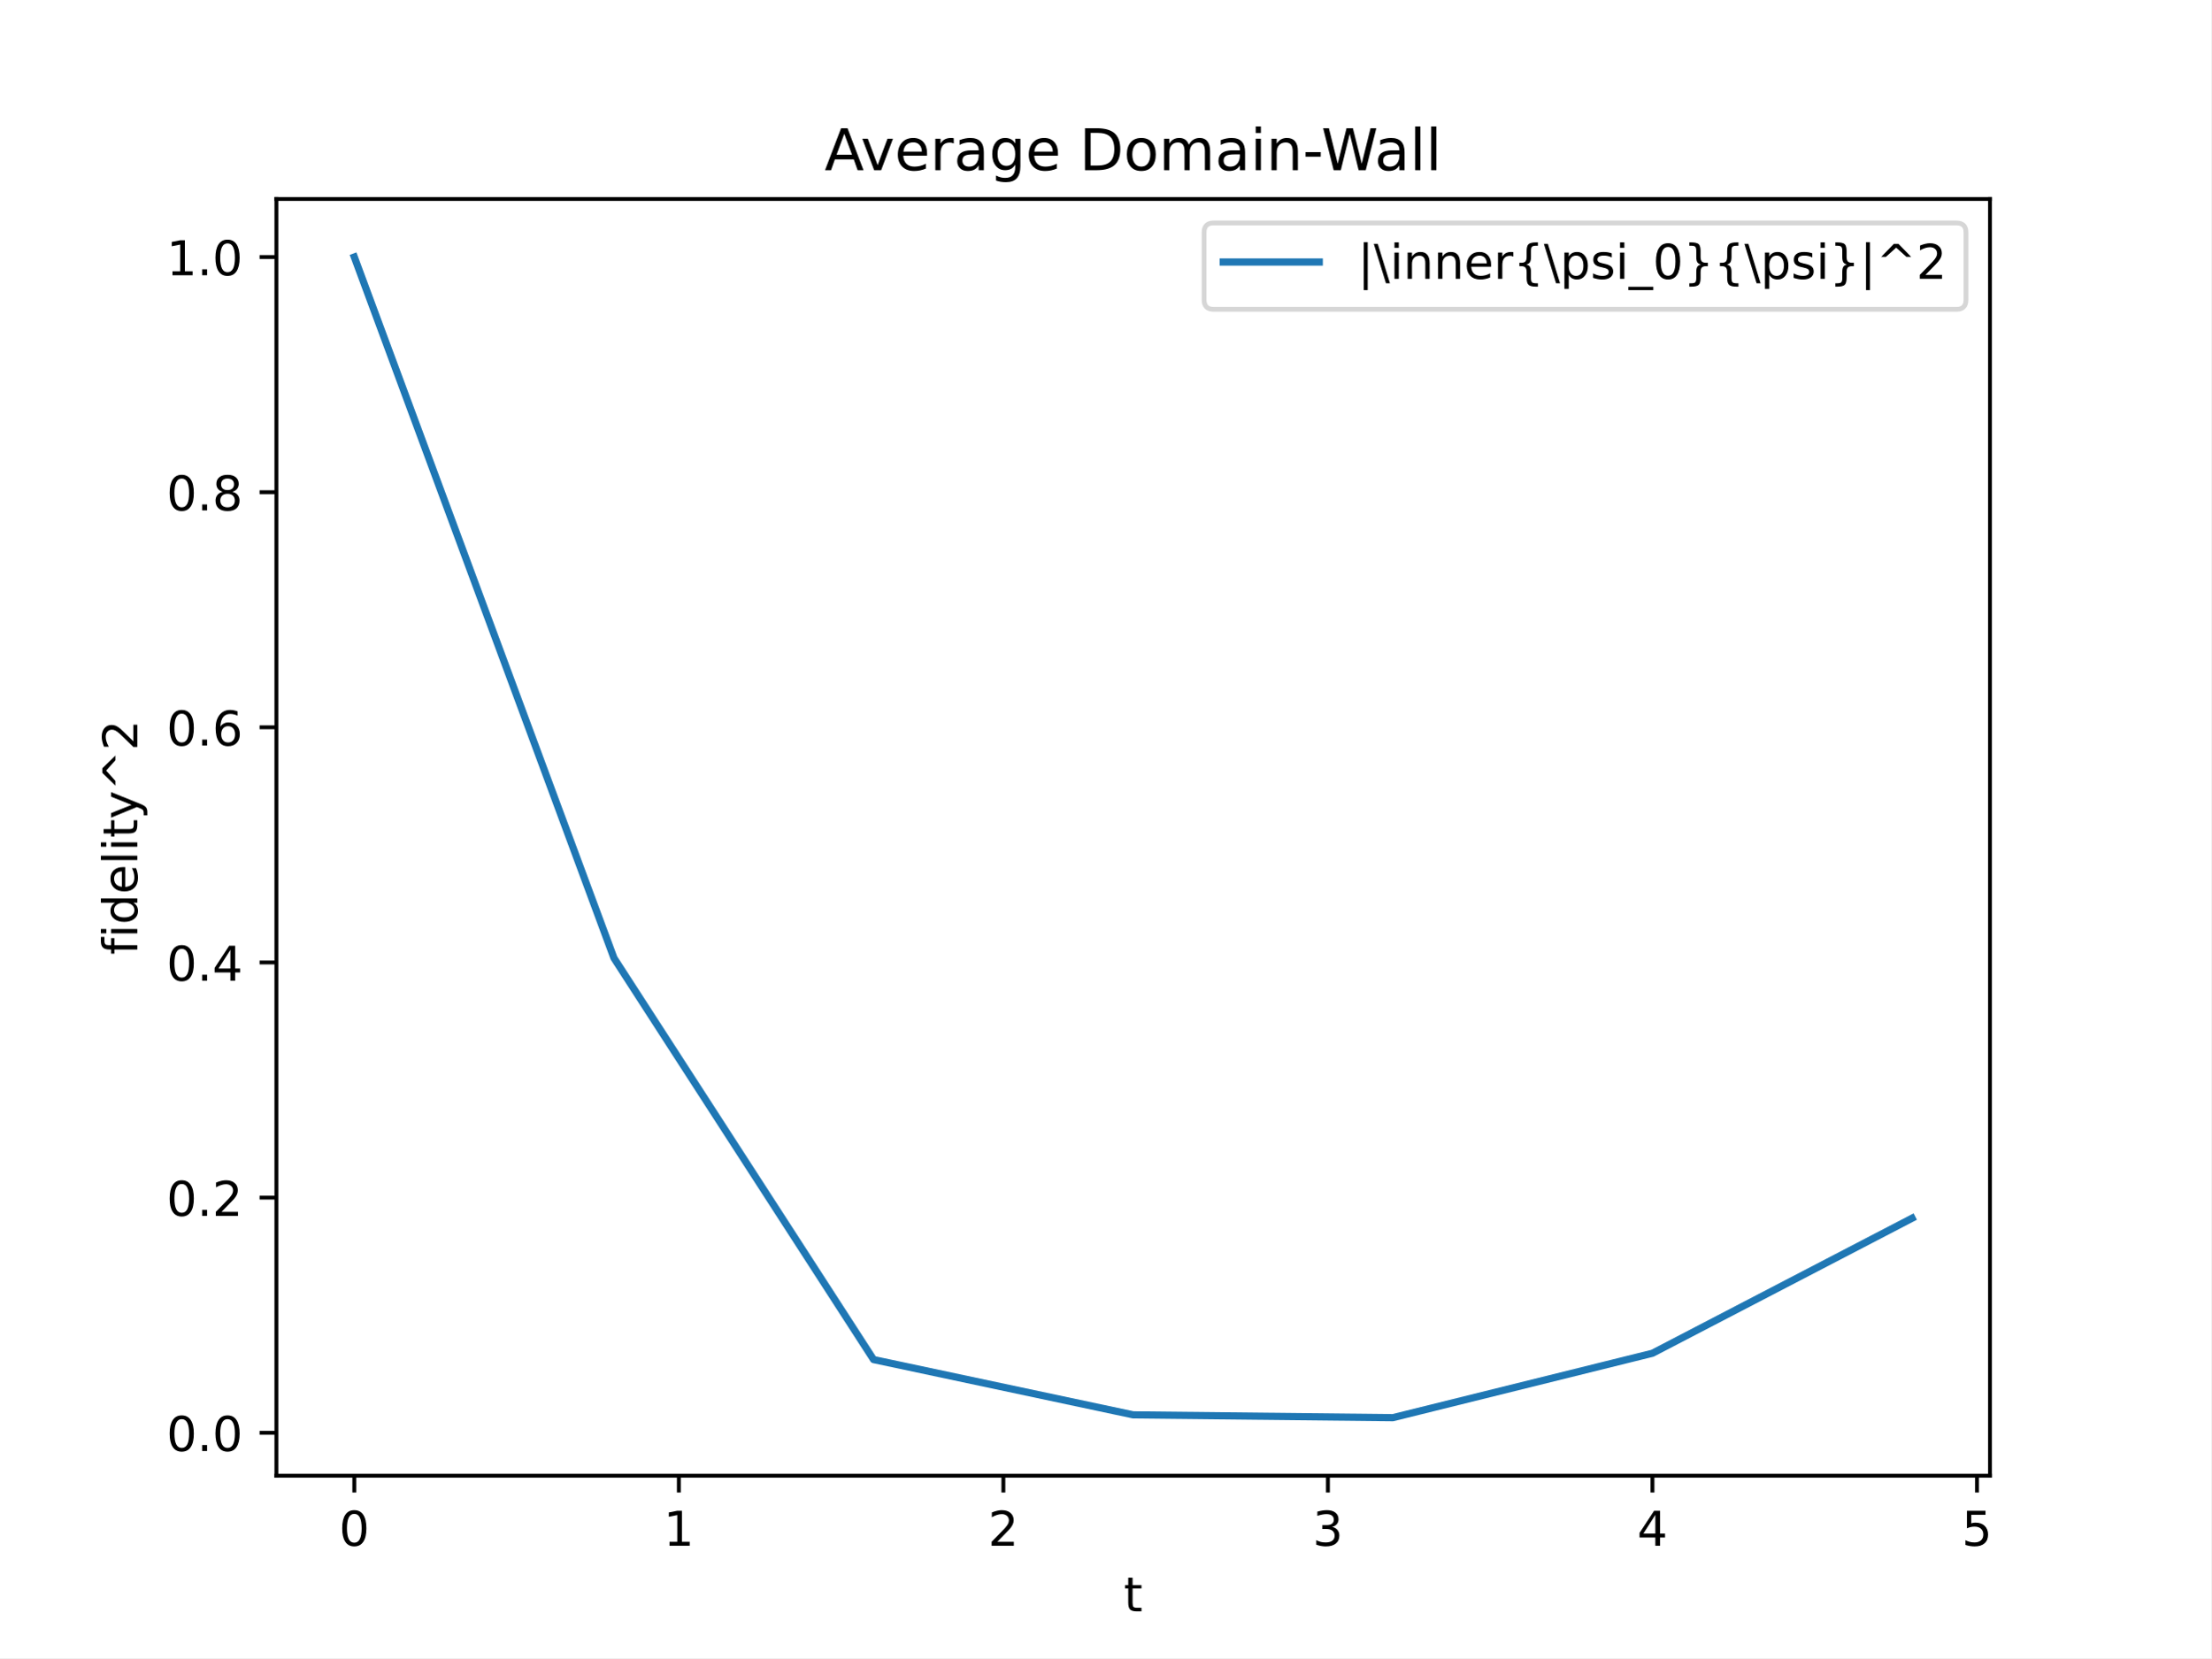
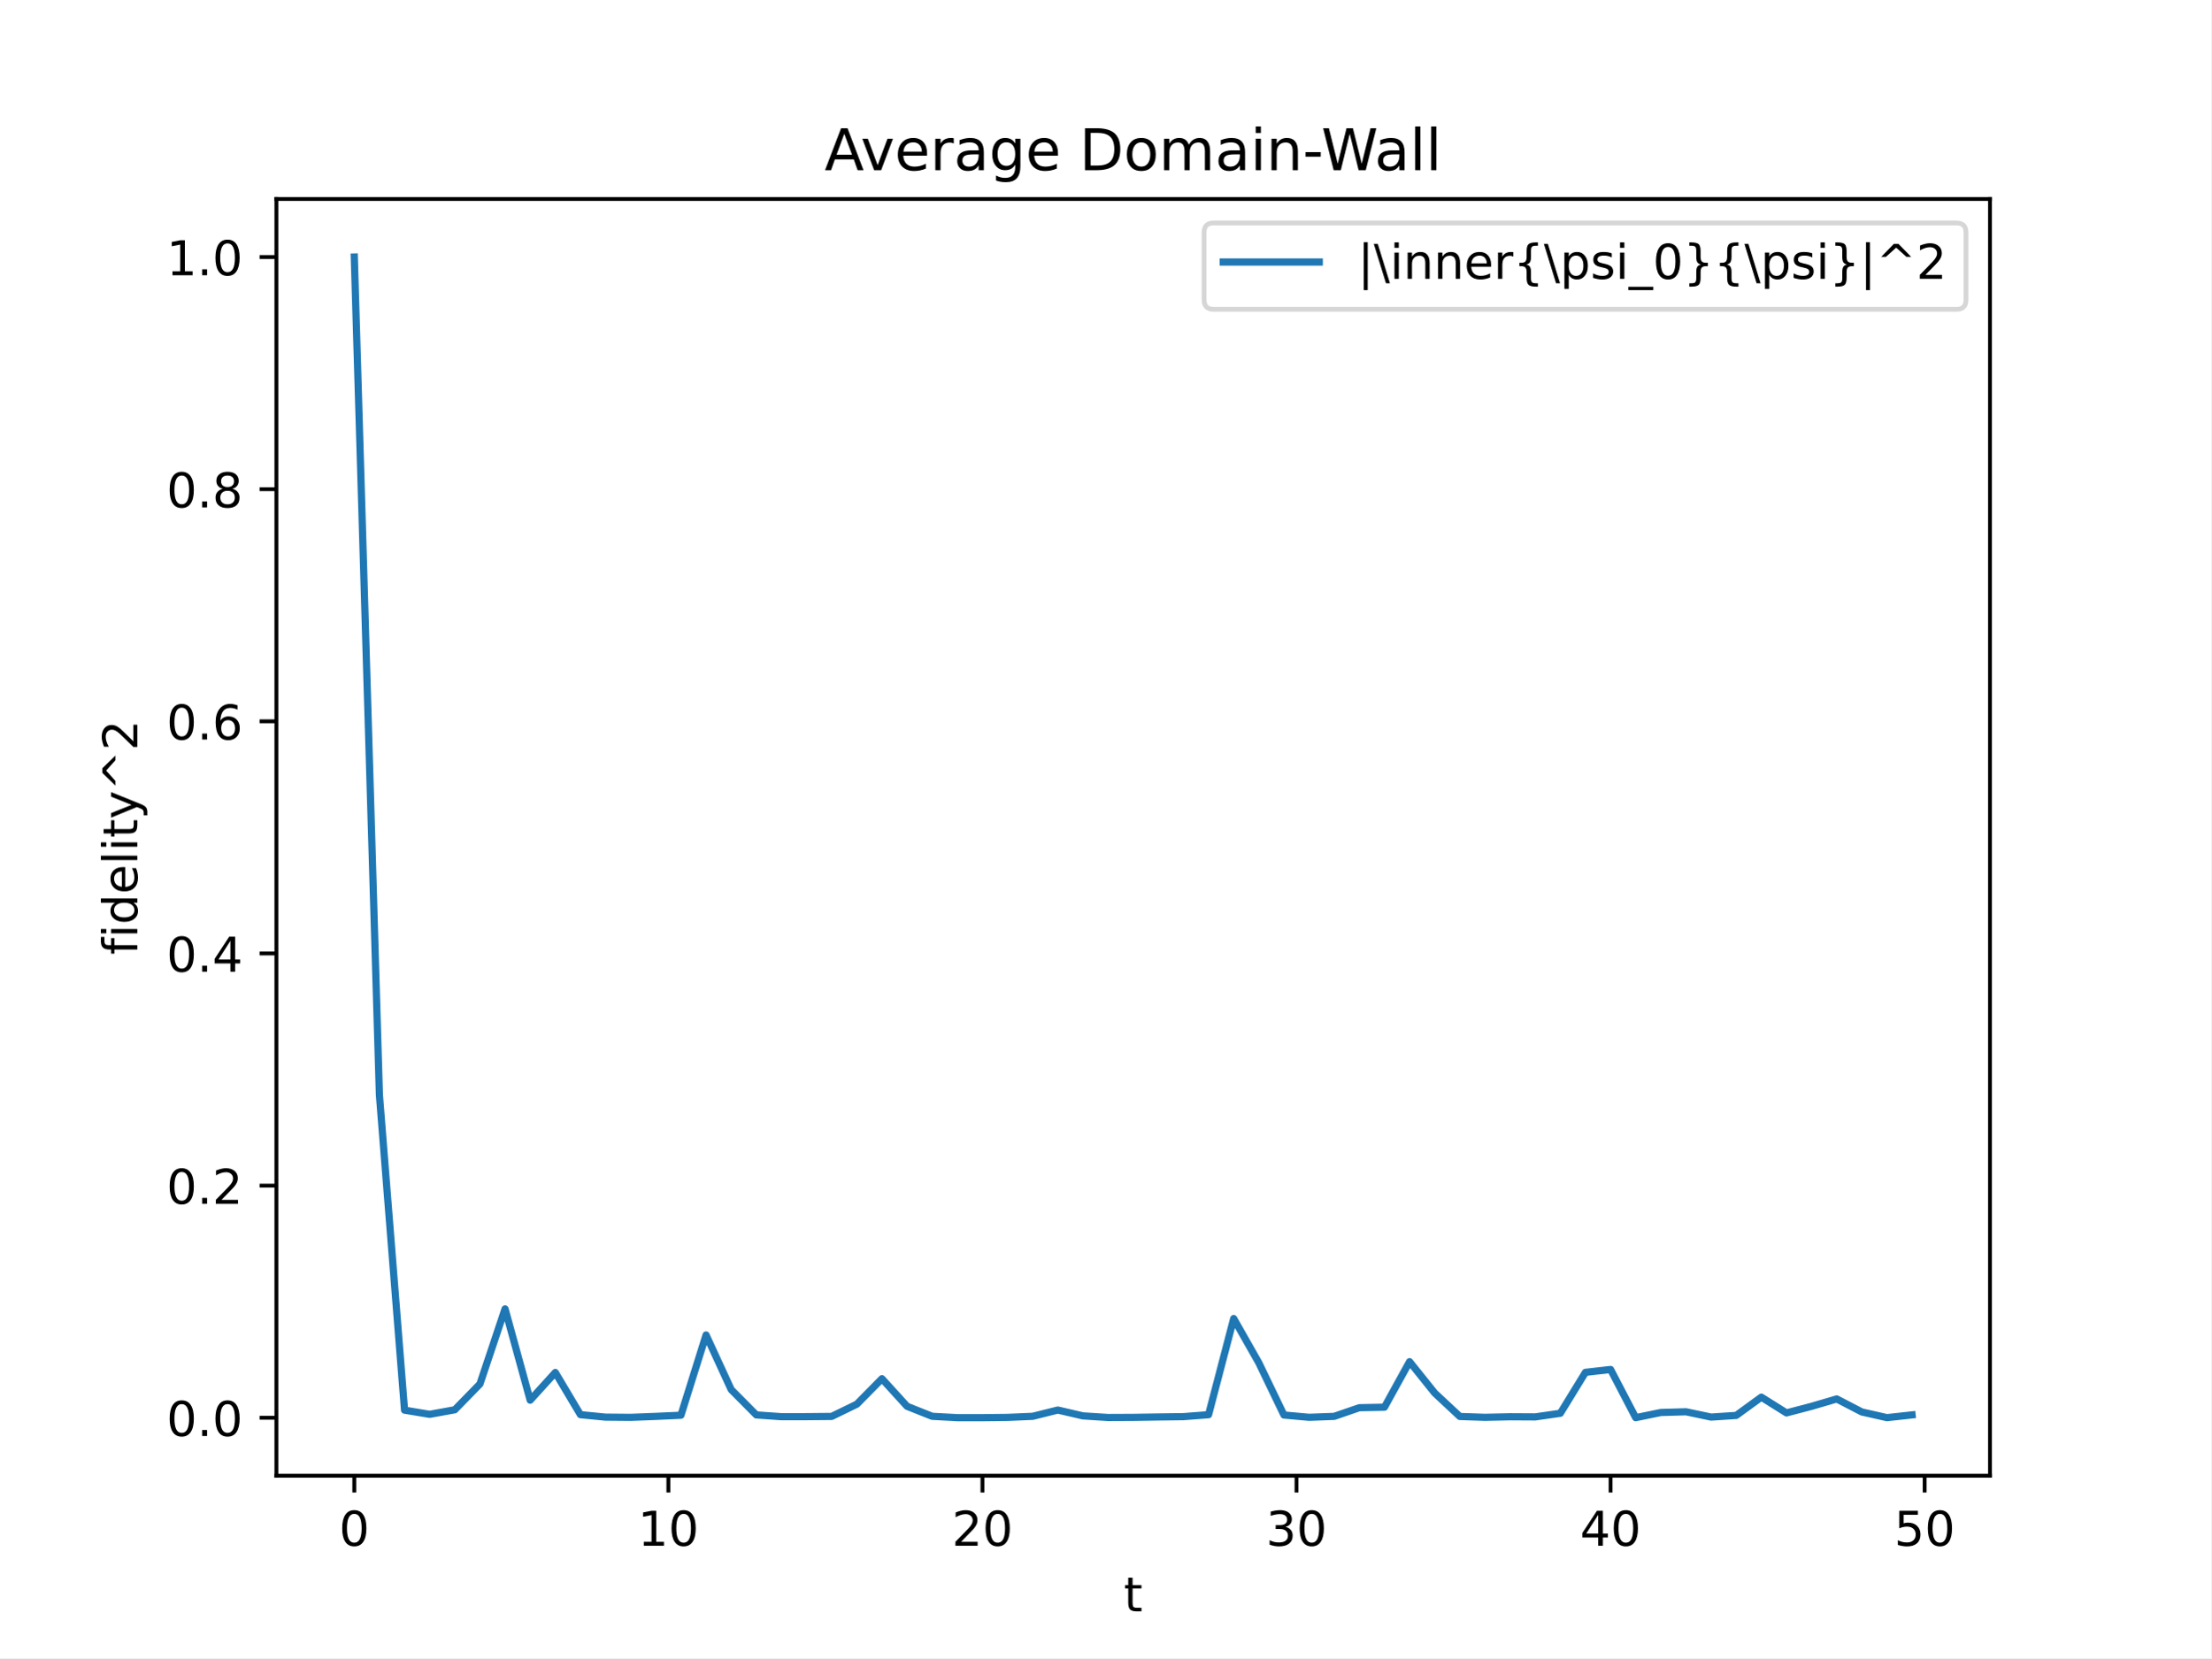
<svg xmlns="http://www.w3.org/2000/svg" xmlns:xlink="http://www.w3.org/1999/xlink" width="460.8pt" height="345.6pt" viewBox="0 0 460.8 345.6" version="1.1">
  <defs>
    <style type="text/css">*{stroke-linejoin: round; stroke-linecap: butt}</style>
  </defs>
  <g id="figure_1">
    <g id="patch_1">
      <path d="M 0 345.6  L 460.8 345.6  L 460.8 0  L 0 0  z " style="fill: #ffffff" />
    </g>
    <g id="axes_1">
      <g id="patch_2">
        <path d="M 57.6 307.584  L 414.72 307.584  L 414.72 41.472  L 57.6 41.472  z " style="fill: #ffffff" />
      </g>
      <g id="matplotlib.axis_1">
        <g id="xtick_1">
          <g id="line2d_1">
            <defs>
-               <path id="m7a7a8786e6" d="M 0 0  L 0 3.5  " style="stroke: #000000; stroke-width: 0.8" />
-             </defs>
-             <g>
-               <use xlink:href="#m7a7a8786e6" x="73.833" y="307.584" style="stroke: #000000; stroke-width: 0.8" />
+               <path id="md6c62986fc" d="M 0 0  L 0 3.5  " style="stroke: #000000; stroke-width: 0.8" />
+             </defs>
+             <g>
+               <use xlink:href="#md6c62986fc" x="73.833" y="307.584" style="stroke: #000000; stroke-width: 0.8" />
            </g>
          </g>
          <g id="text_1">
            <g transform="translate(70.65148 322.1824) scale(0.1 -0.1)">
              <defs>
                <path id="DejaVuSans-30" d="M 2034 4250  Q 1547 4250 1301 3770  Q 1056 3291 1056 2328  Q 1056 1369 1301 889  Q 1547 409 2034 409  Q 2525 409 2770 889  Q 3016 1369 3016 2328  Q 3016 3291 2770 3770  Q 2525 4250 2034 4250  z M 2034 4750  Q 2819 4750 3233 4129  Q 3647 3509 3647 2328  Q 3647 1150 3233 529  Q 2819 -91 2034 -91  Q 1250 -91 836 529  Q 422 1150 422 2328  Q 422 3509 836 4129  Q 1250 4750 2034 4750  z " transform="scale(0.015625)" />
              </defs>
              <use xlink:href="#DejaVuSans-30" />
            </g>
          </g>
        </g>
        <g id="xtick_2">
          <g id="line2d_2">
            <g>
-               <use xlink:href="#m7a7a8786e6" x="141.469" y="307.584" style="stroke: #000000; stroke-width: 0.8" />
+               <use xlink:href="#md6c62986fc" x="139.287" y="307.584" style="stroke: #000000; stroke-width: 0.8" />
            </g>
          </g>
          <g id="text_2">
-             <g transform="translate(138.2878 322.1824) scale(0.1 -0.1)">
+             <g transform="translate(132.9248 322.1824) scale(0.1 -0.1)">
              <defs>
                <path id="DejaVuSans-31" d="M 794 531  L 1825 531  L 1825 4091  L 703 3866  L 703 4441  L 1819 4666  L 2450 4666  L 2450 531  L 3481 531  L 3481 0  L 794 0  L 794 531  z " transform="scale(0.015625)" />
              </defs>
              <use xlink:href="#DejaVuSans-31" />
+               <use xlink:href="#DejaVuSans-30" x="63.623" />
            </g>
          </g>
        </g>
        <g id="xtick_3">
          <g id="line2d_3">
            <g>
-               <use xlink:href="#m7a7a8786e6" x="209.105" y="307.584" style="stroke: #000000; stroke-width: 0.8" />
+               <use xlink:href="#md6c62986fc" x="204.742" y="307.584" style="stroke: #000000; stroke-width: 0.8" />
            </g>
          </g>
          <g id="text_3">
-             <g transform="translate(205.9242 322.1824) scale(0.1 -0.1)">
+             <g transform="translate(198.3793 322.1824) scale(0.1 -0.1)">
              <defs>
                <path id="DejaVuSans-32" d="M 1228 531  L 3431 531  L 3431 0  L 469 0  L 469 531  Q 828 903 1448 1529  Q 2069 2156 2228 2338  Q 2531 2678 2651 2914  Q 2772 3150 2772 3378  Q 2772 3750 2511 3984  Q 2250 4219 1831 4219  Q 1534 4219 1204 4116  Q 875 4013 500 3803  L 500 4441  Q 881 4594 1212 4672  Q 1544 4750 1819 4750  Q 2544 4750 2975 4387  Q 3406 4025 3406 3419  Q 3406 3131 3298 2873  Q 3191 2616 2906 2266  Q 2828 2175 2409 1742  Q 1991 1309 1228 531  z " transform="scale(0.015625)" />
              </defs>
              <use xlink:href="#DejaVuSans-32" />
+               <use xlink:href="#DejaVuSans-30" x="63.623" />
            </g>
          </g>
        </g>
        <g id="xtick_4">
          <g id="line2d_4">
            <g>
-               <use xlink:href="#m7a7a8786e6" x="276.742" y="307.584" style="stroke: #000000; stroke-width: 0.8" />
+               <use xlink:href="#md6c62986fc" x="270.196" y="307.584" style="stroke: #000000; stroke-width: 0.8" />
            </g>
          </g>
          <g id="text_4">
-             <g transform="translate(273.5606 322.1824) scale(0.1 -0.1)">
+             <g transform="translate(263.8339 322.1824) scale(0.1 -0.1)">
              <defs>
                <path id="DejaVuSans-33" d="M 2597 2516  Q 3050 2419 3304 2112  Q 3559 1806 3559 1356  Q 3559 666 3084 287  Q 2609 -91 1734 -91  Q 1441 -91 1130 -33  Q 819 25 488 141  L 488 750  Q 750 597 1062 519  Q 1375 441 1716 441  Q 2309 441 2620 675  Q 2931 909 2931 1356  Q 2931 1769 2642 2001  Q 2353 2234 1838 2234  L 1294 2234  L 1294 2753  L 1863 2753  Q 2328 2753 2575 2939  Q 2822 3125 2822 3475  Q 2822 3834 2567 4026  Q 2313 4219 1838 4219  Q 1578 4219 1281 4162  Q 984 4106 628 3988  L 628 4550  Q 988 4650 1302 4700  Q 1616 4750 1894 4750  Q 2613 4750 3031 4423  Q 3450 4097 3450 3541  Q 3450 3153 3228 2886  Q 3006 2619 2597 2516  z " transform="scale(0.015625)" />
              </defs>
              <use xlink:href="#DejaVuSans-33" />
+               <use xlink:href="#DejaVuSans-30" x="63.623" />
            </g>
          </g>
        </g>
        <g id="xtick_5">
          <g id="line2d_5">
            <g>
-               <use xlink:href="#m7a7a8786e6" x="344.378" y="307.584" style="stroke: #000000; stroke-width: 0.8" />
+               <use xlink:href="#md6c62986fc" x="335.651" y="307.584" style="stroke: #000000; stroke-width: 0.8" />
            </g>
          </g>
          <g id="text_5">
-             <g transform="translate(341.1969 322.1824) scale(0.1 -0.1)">
+             <g transform="translate(329.2884 322.1824) scale(0.1 -0.1)">
              <defs>
                <path id="DejaVuSans-34" d="M 2419 4116  L 825 1625  L 2419 1625  L 2419 4116  z M 2253 4666  L 3047 4666  L 3047 1625  L 3713 1625  L 3713 1100  L 3047 1100  L 3047 0  L 2419 0  L 2419 1100  L 313 1100  L 313 1709  L 2253 4666  z " transform="scale(0.015625)" />
              </defs>
              <use xlink:href="#DejaVuSans-34" />
+               <use xlink:href="#DejaVuSans-30" x="63.623" />
            </g>
          </g>
        </g>
        <g id="xtick_6">
          <g id="line2d_6">
            <g>
-               <use xlink:href="#m7a7a8786e6" x="412.015" y="307.584" style="stroke: #000000; stroke-width: 0.8" />
+               <use xlink:href="#md6c62986fc" x="401.105" y="307.584" style="stroke: #000000; stroke-width: 0.8" />
            </g>
          </g>
          <g id="text_6">
-             <g transform="translate(408.8333 322.1824) scale(0.1 -0.1)">
+             <g transform="translate(394.743 322.1824) scale(0.1 -0.1)">
              <defs>
                <path id="DejaVuSans-35" d="M 691 4666  L 3169 4666  L 3169 4134  L 1269 4134  L 1269 2991  Q 1406 3038 1543 3061  Q 1681 3084 1819 3084  Q 2600 3084 3056 2656  Q 3513 2228 3513 1497  Q 3513 744 3044 326  Q 2575 -91 1722 -91  Q 1428 -91 1123 -41  Q 819 9 494 109  L 494 744  Q 775 591 1075 516  Q 1375 441 1709 441  Q 2250 441 2565 725  Q 2881 1009 2881 1497  Q 2881 1984 2565 2268  Q 2250 2553 1709 2553  Q 1456 2553 1204 2497  Q 953 2441 691 2322  L 691 4666  z " transform="scale(0.015625)" />
              </defs>
              <use xlink:href="#DejaVuSans-35" />
+               <use xlink:href="#DejaVuSans-30" x="63.623" />
            </g>
          </g>
        </g>
        <g id="text_7">
          <g transform="translate(234.1998 335.8606) scale(0.1 -0.1)">
            <defs>
              <path id="DejaVuSans-74" d="M 1172 4494  L 1172 3500  L 2356 3500  L 2356 3053  L 1172 3053  L 1172 1153  Q 1172 725 1289 603  Q 1406 481 1766 481  L 2356 481  L 2356 0  L 1766 0  Q 1100 0 847 248  Q 594 497 594 1153  L 594 3053  L 172 3053  L 172 3500  L 594 3500  L 594 4494  L 1172 4494  z " transform="scale(0.015625)" />
            </defs>
            <use xlink:href="#DejaVuSans-74" />
          </g>
        </g>
      </g>
      <g id="matplotlib.axis_2">
        <g id="ytick_1">
          <g id="line2d_7">
            <defs>
-               <path id="m3f2dc57e48" d="M 0 0  L -3.5 0  " style="stroke: #000000; stroke-width: 0.8" />
-             </defs>
-             <g>
-               <use xlink:href="#m3f2dc57e48" x="57.6" y="298.638" style="stroke: #000000; stroke-width: 0.8" />
+               <path id="mc1fcb84657" d="M 0 0  L -3.5 0  " style="stroke: #000000; stroke-width: 0.8" />
+             </defs>
+             <g>
+               <use xlink:href="#mc1fcb84657" x="57.6" y="295.503" style="stroke: #000000; stroke-width: 0.8" />
            </g>
          </g>
          <g id="text_8">
-             <g transform="translate(34.69687 302.4369) scale(0.1 -0.1)">
+             <g transform="translate(34.69687 299.3018) scale(0.1 -0.1)">
              <defs>
                <path id="DejaVuSans-2e" d="M 684 794  L 1344 794  L 1344 0  L 684 0  L 684 794  z " transform="scale(0.015625)" />
              </defs>
              <use xlink:href="#DejaVuSans-30" />
              <use xlink:href="#DejaVuSans-2e" x="63.623" />
              <use xlink:href="#DejaVuSans-30" x="95.41" />
            </g>
          </g>
        </g>
        <g id="ytick_2">
          <g id="line2d_8">
            <g>
-               <use xlink:href="#m3f2dc57e48" x="57.6" y="249.624" style="stroke: #000000; stroke-width: 0.8" />
+               <use xlink:href="#mc1fcb84657" x="57.6" y="247.116" style="stroke: #000000; stroke-width: 0.8" />
            </g>
          </g>
          <g id="text_9">
-             <g transform="translate(34.69687 253.4229) scale(0.1 -0.1)">
+             <g transform="translate(34.69687 250.9149) scale(0.1 -0.1)">
              <use xlink:href="#DejaVuSans-30" />
              <use xlink:href="#DejaVuSans-2e" x="63.623" />
              <use xlink:href="#DejaVuSans-32" x="95.41" />
            </g>
          </g>
        </g>
        <g id="ytick_3">
          <g id="line2d_9">
            <g>
-               <use xlink:href="#m3f2dc57e48" x="57.6" y="200.61" style="stroke: #000000; stroke-width: 0.8" />
+               <use xlink:href="#mc1fcb84657" x="57.6" y="198.729" style="stroke: #000000; stroke-width: 0.8" />
            </g>
          </g>
          <g id="text_10">
-             <g transform="translate(34.69687 204.409) scale(0.1 -0.1)">
+             <g transform="translate(34.69687 202.528) scale(0.1 -0.1)">
              <use xlink:href="#DejaVuSans-30" />
              <use xlink:href="#DejaVuSans-2e" x="63.623" />
              <use xlink:href="#DejaVuSans-34" x="95.41" />
            </g>
          </g>
        </g>
        <g id="ytick_4">
          <g id="line2d_10">
            <g>
-               <use xlink:href="#m3f2dc57e48" x="57.6" y="151.596" style="stroke: #000000; stroke-width: 0.8" />
+               <use xlink:href="#mc1fcb84657" x="57.6" y="150.342" style="stroke: #000000; stroke-width: 0.8" />
            </g>
          </g>
          <g id="text_11">
-             <g transform="translate(34.69687 155.3951) scale(0.1 -0.1)">
+             <g transform="translate(34.69687 154.141) scale(0.1 -0.1)">
              <defs>
                <path id="DejaVuSans-36" d="M 2113 2584  Q 1688 2584 1439 2293  Q 1191 2003 1191 1497  Q 1191 994 1439 701  Q 1688 409 2113 409  Q 2538 409 2786 701  Q 3034 994 3034 1497  Q 3034 2003 2786 2293  Q 2538 2584 2113 2584  z M 3366 4563  L 3366 3988  Q 3128 4100 2886 4159  Q 2644 4219 2406 4219  Q 1781 4219 1451 3797  Q 1122 3375 1075 2522  Q 1259 2794 1537 2939  Q 1816 3084 2150 3084  Q 2853 3084 3261 2657  Q 3669 2231 3669 1497  Q 3669 778 3244 343  Q 2819 -91 2113 -91  Q 1303 -91 875 529  Q 447 1150 447 2328  Q 447 3434 972 4092  Q 1497 4750 2381 4750  Q 2619 4750 2861 4703  Q 3103 4656 3366 4563  z " transform="scale(0.015625)" />
              </defs>
              <use xlink:href="#DejaVuSans-30" />
              <use xlink:href="#DejaVuSans-2e" x="63.623" />
              <use xlink:href="#DejaVuSans-36" x="95.41" />
            </g>
          </g>
        </g>
        <g id="ytick_5">
          <g id="line2d_11">
            <g>
-               <use xlink:href="#m3f2dc57e48" x="57.6" y="102.582" style="stroke: #000000; stroke-width: 0.8" />
+               <use xlink:href="#mc1fcb84657" x="57.6" y="101.955" style="stroke: #000000; stroke-width: 0.8" />
            </g>
          </g>
          <g id="text_12">
-             <g transform="translate(34.69687 106.3812) scale(0.1 -0.1)">
+             <g transform="translate(34.69687 105.7541) scale(0.1 -0.1)">
              <defs>
                <path id="DejaVuSans-38" d="M 2034 2216  Q 1584 2216 1326 1975  Q 1069 1734 1069 1313  Q 1069 891 1326 650  Q 1584 409 2034 409  Q 2484 409 2743 651  Q 3003 894 3003 1313  Q 3003 1734 2745 1975  Q 2488 2216 2034 2216  z M 1403 2484  Q 997 2584 770 2862  Q 544 3141 544 3541  Q 544 4100 942 4425  Q 1341 4750 2034 4750  Q 2731 4750 3128 4425  Q 3525 4100 3525 3541  Q 3525 3141 3298 2862  Q 3072 2584 2669 2484  Q 3125 2378 3379 2068  Q 3634 1759 3634 1313  Q 3634 634 3220 271  Q 2806 -91 2034 -91  Q 1263 -91 848 271  Q 434 634 434 1313  Q 434 1759 690 2068  Q 947 2378 1403 2484  z M 1172 3481  Q 1172 3119 1398 2916  Q 1625 2713 2034 2713  Q 2441 2713 2670 2916  Q 2900 3119 2900 3481  Q 2900 3844 2670 4047  Q 2441 4250 2034 4250  Q 1625 4250 1398 4047  Q 1172 3844 1172 3481  z " transform="scale(0.015625)" />
              </defs>
              <use xlink:href="#DejaVuSans-30" />
              <use xlink:href="#DejaVuSans-2e" x="63.623" />
              <use xlink:href="#DejaVuSans-38" x="95.41" />
            </g>
          </g>
        </g>
        <g id="ytick_6">
          <g id="line2d_12">
            <g>
-               <use xlink:href="#m3f2dc57e48" x="57.6" y="53.568" style="stroke: #000000; stroke-width: 0.8" />
+               <use xlink:href="#mc1fcb84657" x="57.6" y="53.568" style="stroke: #000000; stroke-width: 0.8" />
            </g>
          </g>
          <g id="text_13">
            <g transform="translate(34.69687 57.36722) scale(0.1 -0.1)">
              <use xlink:href="#DejaVuSans-31" />
              <use xlink:href="#DejaVuSans-2e" x="63.623" />
              <use xlink:href="#DejaVuSans-30" x="95.41" />
            </g>
          </g>
        </g>
        <g id="text_14">
          <g transform="translate(28.61719 198.9967) rotate(-90) scale(0.1 -0.1)">
            <defs>
              <path id="DejaVuSans-66" d="M 2375 4863  L 2375 4384  L 1825 4384  Q 1516 4384 1395 4259  Q 1275 4134 1275 3809  L 1275 3500  L 2222 3500  L 2222 3053  L 1275 3053  L 1275 0  L 697 0  L 697 3053  L 147 3053  L 147 3500  L 697 3500  L 697 3744  Q 697 4328 969 4595  Q 1241 4863 1831 4863  L 2375 4863  z " transform="scale(0.015625)" />
              <path id="DejaVuSans-69" d="M 603 3500  L 1178 3500  L 1178 0  L 603 0  L 603 3500  z M 603 4863  L 1178 4863  L 1178 4134  L 603 4134  L 603 4863  z " transform="scale(0.015625)" />
              <path id="DejaVuSans-64" d="M 2906 2969  L 2906 4863  L 3481 4863  L 3481 0  L 2906 0  L 2906 525  Q 2725 213 2448 61  Q 2172 -91 1784 -91  Q 1150 -91 751 415  Q 353 922 353 1747  Q 353 2572 751 3078  Q 1150 3584 1784 3584  Q 2172 3584 2448 3432  Q 2725 3281 2906 2969  z M 947 1747  Q 947 1113 1208 752  Q 1469 391 1925 391  Q 2381 391 2643 752  Q 2906 1113 2906 1747  Q 2906 2381 2643 2742  Q 2381 3103 1925 3103  Q 1469 3103 1208 2742  Q 947 2381 947 1747  z " transform="scale(0.015625)" />
              <path id="DejaVuSans-65" d="M 3597 1894  L 3597 1613  L 953 1613  Q 991 1019 1311 708  Q 1631 397 2203 397  Q 2534 397 2845 478  Q 3156 559 3463 722  L 3463 178  Q 3153 47 2828 -22  Q 2503 -91 2169 -91  Q 1331 -91 842 396  Q 353 884 353 1716  Q 353 2575 817 3079  Q 1281 3584 2069 3584  Q 2775 3584 3186 3129  Q 3597 2675 3597 1894  z M 3022 2063  Q 3016 2534 2758 2815  Q 2500 3097 2075 3097  Q 1594 3097 1305 2825  Q 1016 2553 972 2059  L 3022 2063  z " transform="scale(0.015625)" />
              <path id="DejaVuSans-6c" d="M 603 4863  L 1178 4863  L 1178 0  L 603 0  L 603 4863  z " transform="scale(0.015625)" />
              <path id="DejaVuSans-79" d="M 2059 -325  Q 1816 -950 1584 -1140  Q 1353 -1331 966 -1331  L 506 -1331  L 506 -850  L 844 -850  Q 1081 -850 1212 -737  Q 1344 -625 1503 -206  L 1606 56  L 191 3500  L 800 3500  L 1894 763  L 2988 3500  L 3597 3500  L 2059 -325  z " transform="scale(0.015625)" />
              <path id="DejaVuSans-5e" d="M 2988 4666  L 4684 2925  L 4056 2925  L 2681 4159  L 1306 2925  L 678 2925  L 2375 4666  L 2988 4666  z " transform="scale(0.015625)" />
            </defs>
            <use xlink:href="#DejaVuSans-66" />
            <use xlink:href="#DejaVuSans-69" x="35.205" />
            <use xlink:href="#DejaVuSans-64" x="62.988" />
            <use xlink:href="#DejaVuSans-65" x="126.465" />
            <use xlink:href="#DejaVuSans-6c" x="187.988" />
            <use xlink:href="#DejaVuSans-69" x="215.771" />
            <use xlink:href="#DejaVuSans-74" x="243.555" />
            <use xlink:href="#DejaVuSans-79" x="282.764" />
            <use xlink:href="#DejaVuSans-5e" x="341.943" />
            <use xlink:href="#DejaVuSans-32" x="425.732" />
          </g>
        </g>
      </g>
      <g id="line2d_13">
-         <path d="M 73.833 53.568  L 127.942 199.678  L 182.051 283.38  L 236.16 294.9  L 290.269 295.488  L 344.378 282.062  L 398.487 253.911  " clip-path="url(#p3e5a9cae62)" style="fill: none; stroke: #1f77b4; stroke-width: 1.5; stroke-linecap: square" />
+         <path d="M 73.833 53.568  L 79.069 228.244  L 84.305 293.919  L 89.542 294.793  L 94.778 293.839  L 100.015 288.468  L 105.251 272.816  L 110.487 291.842  L 115.724 286.073  L 120.96 294.861  L 126.196 295.375  L 131.433 295.422  L 136.669 295.217  L 141.905 294.979  L 147.142 278.252  L 152.378 289.632  L 157.615 294.913  L 162.851 295.284  L 168.087 295.275  L 173.324 295.225  L 178.56 292.679  L 183.796 287.366  L 189.033 293.117  L 194.269 295.202  L 199.505 295.485  L 204.742 295.488  L 209.978 295.43  L 215.215 295.203  L 220.451 293.896  L 225.687 295.114  L 230.924 295.45  L 236.16 295.425  L 241.396 295.342  L 246.633 295.273  L 251.869 294.868  L 257.105 274.83  L 262.342 284.058  L 267.578 294.934  L 272.815 295.412  L 278.051 295.213  L 283.287 293.41  L 288.524 293.306  L 293.76 283.818  L 298.996 290.346  L 304.233 295.236  L 309.469 295.415  L 314.705 295.298  L 319.942 295.327  L 325.178 294.573  L 330.415 286.039  L 335.651 285.441  L 340.887 295.486  L 346.124 294.408  L 351.36 294.258  L 356.596 295.364  L 361.833 295.02  L 367.069 291.212  L 372.305 294.495  L 377.542 293.121  L 382.778 291.583  L 388.015 294.301  L 393.251 295.483  L 398.487 294.906  " clip-path="url(#pf2dde3477f)" style="fill: none; stroke: #1f77b4; stroke-width: 1.5; stroke-linecap: square" />
      </g>
      <g id="patch_3">
        <path d="M 57.6 307.584  L 57.6 41.472  " style="fill: none; stroke: #000000; stroke-width: 0.8; stroke-linejoin: miter; stroke-linecap: square" />
      </g>
      <g id="patch_4">
        <path d="M 414.72 307.584  L 414.72 41.472  " style="fill: none; stroke: #000000; stroke-width: 0.8; stroke-linejoin: miter; stroke-linecap: square" />
      </g>
      <g id="patch_5">
        <path d="M 57.6 307.584  L 414.72 307.584  " style="fill: none; stroke: #000000; stroke-width: 0.8; stroke-linejoin: miter; stroke-linecap: square" />
      </g>
      <g id="patch_6">
        <path d="M 57.6 41.472  L 414.72 41.472  " style="fill: none; stroke: #000000; stroke-width: 0.8; stroke-linejoin: miter; stroke-linecap: square" />
      </g>
      <g id="text_15">
        <g transform="translate(171.8466 35.472) scale(0.12 -0.12)">
          <defs>
            <path id="DejaVuSans-41" d="M 2188 4044  L 1331 1722  L 3047 1722  L 2188 4044  z M 1831 4666  L 2547 4666  L 4325 0  L 3669 0  L 3244 1197  L 1141 1197  L 716 0  L 50 0  L 1831 4666  z " transform="scale(0.015625)" />
            <path id="DejaVuSans-76" d="M 191 3500  L 800 3500  L 1894 563  L 2988 3500  L 3597 3500  L 2284 0  L 1503 0  L 191 3500  z " transform="scale(0.015625)" />
            <path id="DejaVuSans-72" d="M 2631 2963  Q 2534 3019 2420 3045  Q 2306 3072 2169 3072  Q 1681 3072 1420 2755  Q 1159 2438 1159 1844  L 1159 0  L 581 0  L 581 3500  L 1159 3500  L 1159 2956  Q 1341 3275 1631 3429  Q 1922 3584 2338 3584  Q 2397 3584 2469 3576  Q 2541 3569 2628 3553  L 2631 2963  z " transform="scale(0.015625)" />
            <path id="DejaVuSans-61" d="M 2194 1759  Q 1497 1759 1228 1600  Q 959 1441 959 1056  Q 959 750 1161 570  Q 1363 391 1709 391  Q 2188 391 2477 730  Q 2766 1069 2766 1631  L 2766 1759  L 2194 1759  z M 3341 1997  L 3341 0  L 2766 0  L 2766 531  Q 2569 213 2275 61  Q 1981 -91 1556 -91  Q 1019 -91 701 211  Q 384 513 384 1019  Q 384 1609 779 1909  Q 1175 2209 1959 2209  L 2766 2209  L 2766 2266  Q 2766 2663 2505 2880  Q 2244 3097 1772 3097  Q 1472 3097 1187 3025  Q 903 2953 641 2809  L 641 3341  Q 956 3463 1253 3523  Q 1550 3584 1831 3584  Q 2591 3584 2966 3190  Q 3341 2797 3341 1997  z " transform="scale(0.015625)" />
            <path id="DejaVuSans-67" d="M 2906 1791  Q 2906 2416 2648 2759  Q 2391 3103 1925 3103  Q 1463 3103 1205 2759  Q 947 2416 947 1791  Q 947 1169 1205 825  Q 1463 481 1925 481  Q 2391 481 2648 825  Q 2906 1169 2906 1791  z M 3481 434  Q 3481 -459 3084 -895  Q 2688 -1331 1869 -1331  Q 1566 -1331 1297 -1286  Q 1028 -1241 775 -1147  L 775 -588  Q 1028 -725 1275 -790  Q 1522 -856 1778 -856  Q 2344 -856 2625 -561  Q 2906 -266 2906 331  L 2906 616  Q 2728 306 2450 153  Q 2172 0 1784 0  Q 1141 0 747 490  Q 353 981 353 1791  Q 353 2603 747 3093  Q 1141 3584 1784 3584  Q 2172 3584 2450 3431  Q 2728 3278 2906 2969  L 2906 3500  L 3481 3500  L 3481 434  z " transform="scale(0.015625)" />
            <path id="DejaVuSans-20" transform="scale(0.015625)" />
            <path id="DejaVuSans-44" d="M 1259 4147  L 1259 519  L 2022 519  Q 2988 519 3436 956  Q 3884 1394 3884 2338  Q 3884 3275 3436 3711  Q 2988 4147 2022 4147  L 1259 4147  z M 628 4666  L 1925 4666  Q 3281 4666 3915 4102  Q 4550 3538 4550 2338  Q 4550 1131 3912 565  Q 3275 0 1925 0  L 628 0  L 628 4666  z " transform="scale(0.015625)" />
            <path id="DejaVuSans-6f" d="M 1959 3097  Q 1497 3097 1228 2736  Q 959 2375 959 1747  Q 959 1119 1226 758  Q 1494 397 1959 397  Q 2419 397 2687 759  Q 2956 1122 2956 1747  Q 2956 2369 2687 2733  Q 2419 3097 1959 3097  z M 1959 3584  Q 2709 3584 3137 3096  Q 3566 2609 3566 1747  Q 3566 888 3137 398  Q 2709 -91 1959 -91  Q 1206 -91 779 398  Q 353 888 353 1747  Q 353 2609 779 3096  Q 1206 3584 1959 3584  z " transform="scale(0.015625)" />
            <path id="DejaVuSans-6d" d="M 3328 2828  Q 3544 3216 3844 3400  Q 4144 3584 4550 3584  Q 5097 3584 5394 3201  Q 5691 2819 5691 2113  L 5691 0  L 5113 0  L 5113 2094  Q 5113 2597 4934 2840  Q 4756 3084 4391 3084  Q 3944 3084 3684 2787  Q 3425 2491 3425 1978  L 3425 0  L 2847 0  L 2847 2094  Q 2847 2600 2669 2842  Q 2491 3084 2119 3084  Q 1678 3084 1418 2786  Q 1159 2488 1159 1978  L 1159 0  L 581 0  L 581 3500  L 1159 3500  L 1159 2956  Q 1356 3278 1631 3431  Q 1906 3584 2284 3584  Q 2666 3584 2933 3390  Q 3200 3197 3328 2828  z " transform="scale(0.015625)" />
            <path id="DejaVuSans-6e" d="M 3513 2113  L 3513 0  L 2938 0  L 2938 2094  Q 2938 2591 2744 2837  Q 2550 3084 2163 3084  Q 1697 3084 1428 2787  Q 1159 2491 1159 1978  L 1159 0  L 581 0  L 581 3500  L 1159 3500  L 1159 2956  Q 1366 3272 1645 3428  Q 1925 3584 2291 3584  Q 2894 3584 3203 3211  Q 3513 2838 3513 2113  z " transform="scale(0.015625)" />
            <path id="DejaVuSans-2d" d="M 313 2009  L 1997 2009  L 1997 1497  L 313 1497  L 313 2009  z " transform="scale(0.015625)" />
            <path id="DejaVuSans-57" d="M 213 4666  L 850 4666  L 1831 722  L 2809 4666  L 3519 4666  L 4500 722  L 5478 4666  L 6119 4666  L 4947 0  L 4153 0  L 3169 4050  L 2175 0  L 1381 0  L 213 4666  z " transform="scale(0.015625)" />
          </defs>
          <use xlink:href="#DejaVuSans-41" />
          <use xlink:href="#DejaVuSans-76" x="62.533" />
          <use xlink:href="#DejaVuSans-65" x="121.713" />
          <use xlink:href="#DejaVuSans-72" x="183.236" />
          <use xlink:href="#DejaVuSans-61" x="224.35" />
          <use xlink:href="#DejaVuSans-67" x="285.629" />
          <use xlink:href="#DejaVuSans-65" x="349.105" />
          <use xlink:href="#DejaVuSans-20" x="410.629" />
          <use xlink:href="#DejaVuSans-44" x="442.416" />
          <use xlink:href="#DejaVuSans-6f" x="519.418" />
          <use xlink:href="#DejaVuSans-6d" x="580.6" />
          <use xlink:href="#DejaVuSans-61" x="678.012" />
          <use xlink:href="#DejaVuSans-69" x="739.291" />
          <use xlink:href="#DejaVuSans-6e" x="767.074" />
          <use xlink:href="#DejaVuSans-2d" x="830.453" />
          <use xlink:href="#DejaVuSans-57" x="862.537" />
          <use xlink:href="#DejaVuSans-61" x="955.039" />
          <use xlink:href="#DejaVuSans-6c" x="1016.318" />
          <use xlink:href="#DejaVuSans-6c" x="1044.102" />
        </g>
      </g>
      <g id="legend_1">
        <g id="patch_7">
          <path d="M 252.933 64.472  L 407.72 64.472  Q 409.72 64.472 409.72 62.472  L 409.72 48.472  Q 409.72 46.472 407.72 46.472  L 252.933 46.472  Q 250.933 46.472 250.933 48.472  L 250.933 62.472  Q 250.933 64.472 252.933 64.472  z " style="fill: #ffffff; opacity: 0.8; stroke: #cccccc; stroke-linejoin: miter" />
        </g>
        <g id="line2d_14">
          <path d="M 254.933 54.614  L 264.933 54.614  L 274.933 54.614  " style="fill: none; stroke: #1f77b4; stroke-width: 1.5; stroke-linecap: square" />
        </g>
        <g id="text_16">
          <g transform="translate(282.9325 58.11419) scale(0.1 -0.1)">
            <defs>
              <path id="DejaVuSans-7c" d="M 1344 4891  L 1344 -1509  L 813 -1509  L 813 4891  L 1344 4891  z " transform="scale(0.015625)" />
              <path id="DejaVuSans-5c" d="M 531 4666  L 2156 -594  L 1625 -594  L 0 4666  L 531 4666  z " transform="scale(0.015625)" />
              <path id="DejaVuSans-7b" d="M 3272 -594  L 3272 -1044  L 3078 -1044  Q 2300 -1044 2036 -812  Q 1772 -581 1772 109  L 1772 856  Q 1772 1328 1603 1509  Q 1434 1691 991 1691  L 800 1691  L 800 2138  L 991 2138  Q 1438 2138 1605 2317  Q 1772 2497 1772 2963  L 1772 3713  Q 1772 4403 2036 4633  Q 2300 4863 3078 4863  L 3272 4863  L 3272 4416  L 3059 4416  Q 2619 4416 2484 4278  Q 2350 4141 2350 3700  L 2350 2925  Q 2350 2434 2208 2212  Q 2066 1991 1722 1913  Q 2069 1828 2209 1606  Q 2350 1384 2350 897  L 2350 122  Q 2350 -319 2484 -456  Q 2619 -594 3059 -594  L 3272 -594  z " transform="scale(0.015625)" />
              <path id="DejaVuSans-70" d="M 1159 525  L 1159 -1331  L 581 -1331  L 581 3500  L 1159 3500  L 1159 2969  Q 1341 3281 1617 3432  Q 1894 3584 2278 3584  Q 2916 3584 3314 3078  Q 3713 2572 3713 1747  Q 3713 922 3314 415  Q 2916 -91 2278 -91  Q 1894 -91 1617 61  Q 1341 213 1159 525  z M 3116 1747  Q 3116 2381 2855 2742  Q 2594 3103 2138 3103  Q 1681 3103 1420 2742  Q 1159 2381 1159 1747  Q 1159 1113 1420 752  Q 1681 391 2138 391  Q 2594 391 2855 752  Q 3116 1113 3116 1747  z " transform="scale(0.015625)" />
              <path id="DejaVuSans-73" d="M 2834 3397  L 2834 2853  Q 2591 2978 2328 3040  Q 2066 3103 1784 3103  Q 1356 3103 1142 2972  Q 928 2841 928 2578  Q 928 2378 1081 2264  Q 1234 2150 1697 2047  L 1894 2003  Q 2506 1872 2764 1633  Q 3022 1394 3022 966  Q 3022 478 2636 193  Q 2250 -91 1575 -91  Q 1294 -91 989 -36  Q 684 19 347 128  L 347 722  Q 666 556 975 473  Q 1284 391 1588 391  Q 1994 391 2212 530  Q 2431 669 2431 922  Q 2431 1156 2273 1281  Q 2116 1406 1581 1522  L 1381 1569  Q 847 1681 609 1914  Q 372 2147 372 2553  Q 372 3047 722 3315  Q 1072 3584 1716 3584  Q 2034 3584 2315 3537  Q 2597 3491 2834 3397  z " transform="scale(0.015625)" />
              <path id="DejaVuSans-5f" d="M 3263 -1063  L 3263 -1509  L -63 -1509  L -63 -1063  L 3263 -1063  z " transform="scale(0.015625)" />
              <path id="DejaVuSans-7d" d="M 800 -594  L 1019 -594  Q 1456 -594 1589 -459  Q 1722 -325 1722 122  L 1722 897  Q 1722 1384 1862 1606  Q 2003 1828 2350 1913  Q 2003 1991 1862 2212  Q 1722 2434 1722 2925  L 1722 3700  Q 1722 4144 1589 4280  Q 1456 4416 1019 4416  L 800 4416  L 800 4863  L 997 4863  Q 1775 4863 2036 4633  Q 2297 4403 2297 3713  L 2297 2963  Q 2297 2497 2465 2317  Q 2634 2138 3078 2138  L 3272 2138  L 3272 1691  L 3078 1691  Q 2634 1691 2465 1509  Q 2297 1328 2297 856  L 2297 109  Q 2297 -581 2036 -812  Q 1775 -1044 997 -1044  L 800 -1044  L 800 -594  z " transform="scale(0.015625)" />
            </defs>
            <use xlink:href="#DejaVuSans-7c" />
            <use xlink:href="#DejaVuSans-5c" x="33.691" />
            <use xlink:href="#DejaVuSans-69" x="67.383" />
            <use xlink:href="#DejaVuSans-6e" x="95.166" />
            <use xlink:href="#DejaVuSans-6e" x="158.545" />
            <use xlink:href="#DejaVuSans-65" x="221.924" />
            <use xlink:href="#DejaVuSans-72" x="283.447" />
            <use xlink:href="#DejaVuSans-7b" x="324.561" />
            <use xlink:href="#DejaVuSans-5c" x="388.184" />
            <use xlink:href="#DejaVuSans-70" x="421.875" />
            <use xlink:href="#DejaVuSans-73" x="485.352" />
            <use xlink:href="#DejaVuSans-69" x="537.451" />
            <use xlink:href="#DejaVuSans-5f" x="565.234" />
            <use xlink:href="#DejaVuSans-30" x="615.234" />
            <use xlink:href="#DejaVuSans-7d" x="678.857" />
            <use xlink:href="#DejaVuSans-7b" x="742.48" />
            <use xlink:href="#DejaVuSans-5c" x="806.104" />
            <use xlink:href="#DejaVuSans-70" x="839.795" />
            <use xlink:href="#DejaVuSans-73" x="903.271" />
            <use xlink:href="#DejaVuSans-69" x="955.371" />
            <use xlink:href="#DejaVuSans-7d" x="983.154" />
            <use xlink:href="#DejaVuSans-7c" x="1046.777" />
            <use xlink:href="#DejaVuSans-5e" x="1080.469" />
            <use xlink:href="#DejaVuSans-32" x="1164.258" />
          </g>
        </g>
      </g>
    </g>
  </g>
  <defs>
-     <clipPath id="p3e5a9cae62">
+     <clipPath id="pf2dde3477f">
      <rect x="57.6" y="41.472" width="357.12" height="266.112" />
    </clipPath>
  </defs>
</svg>
